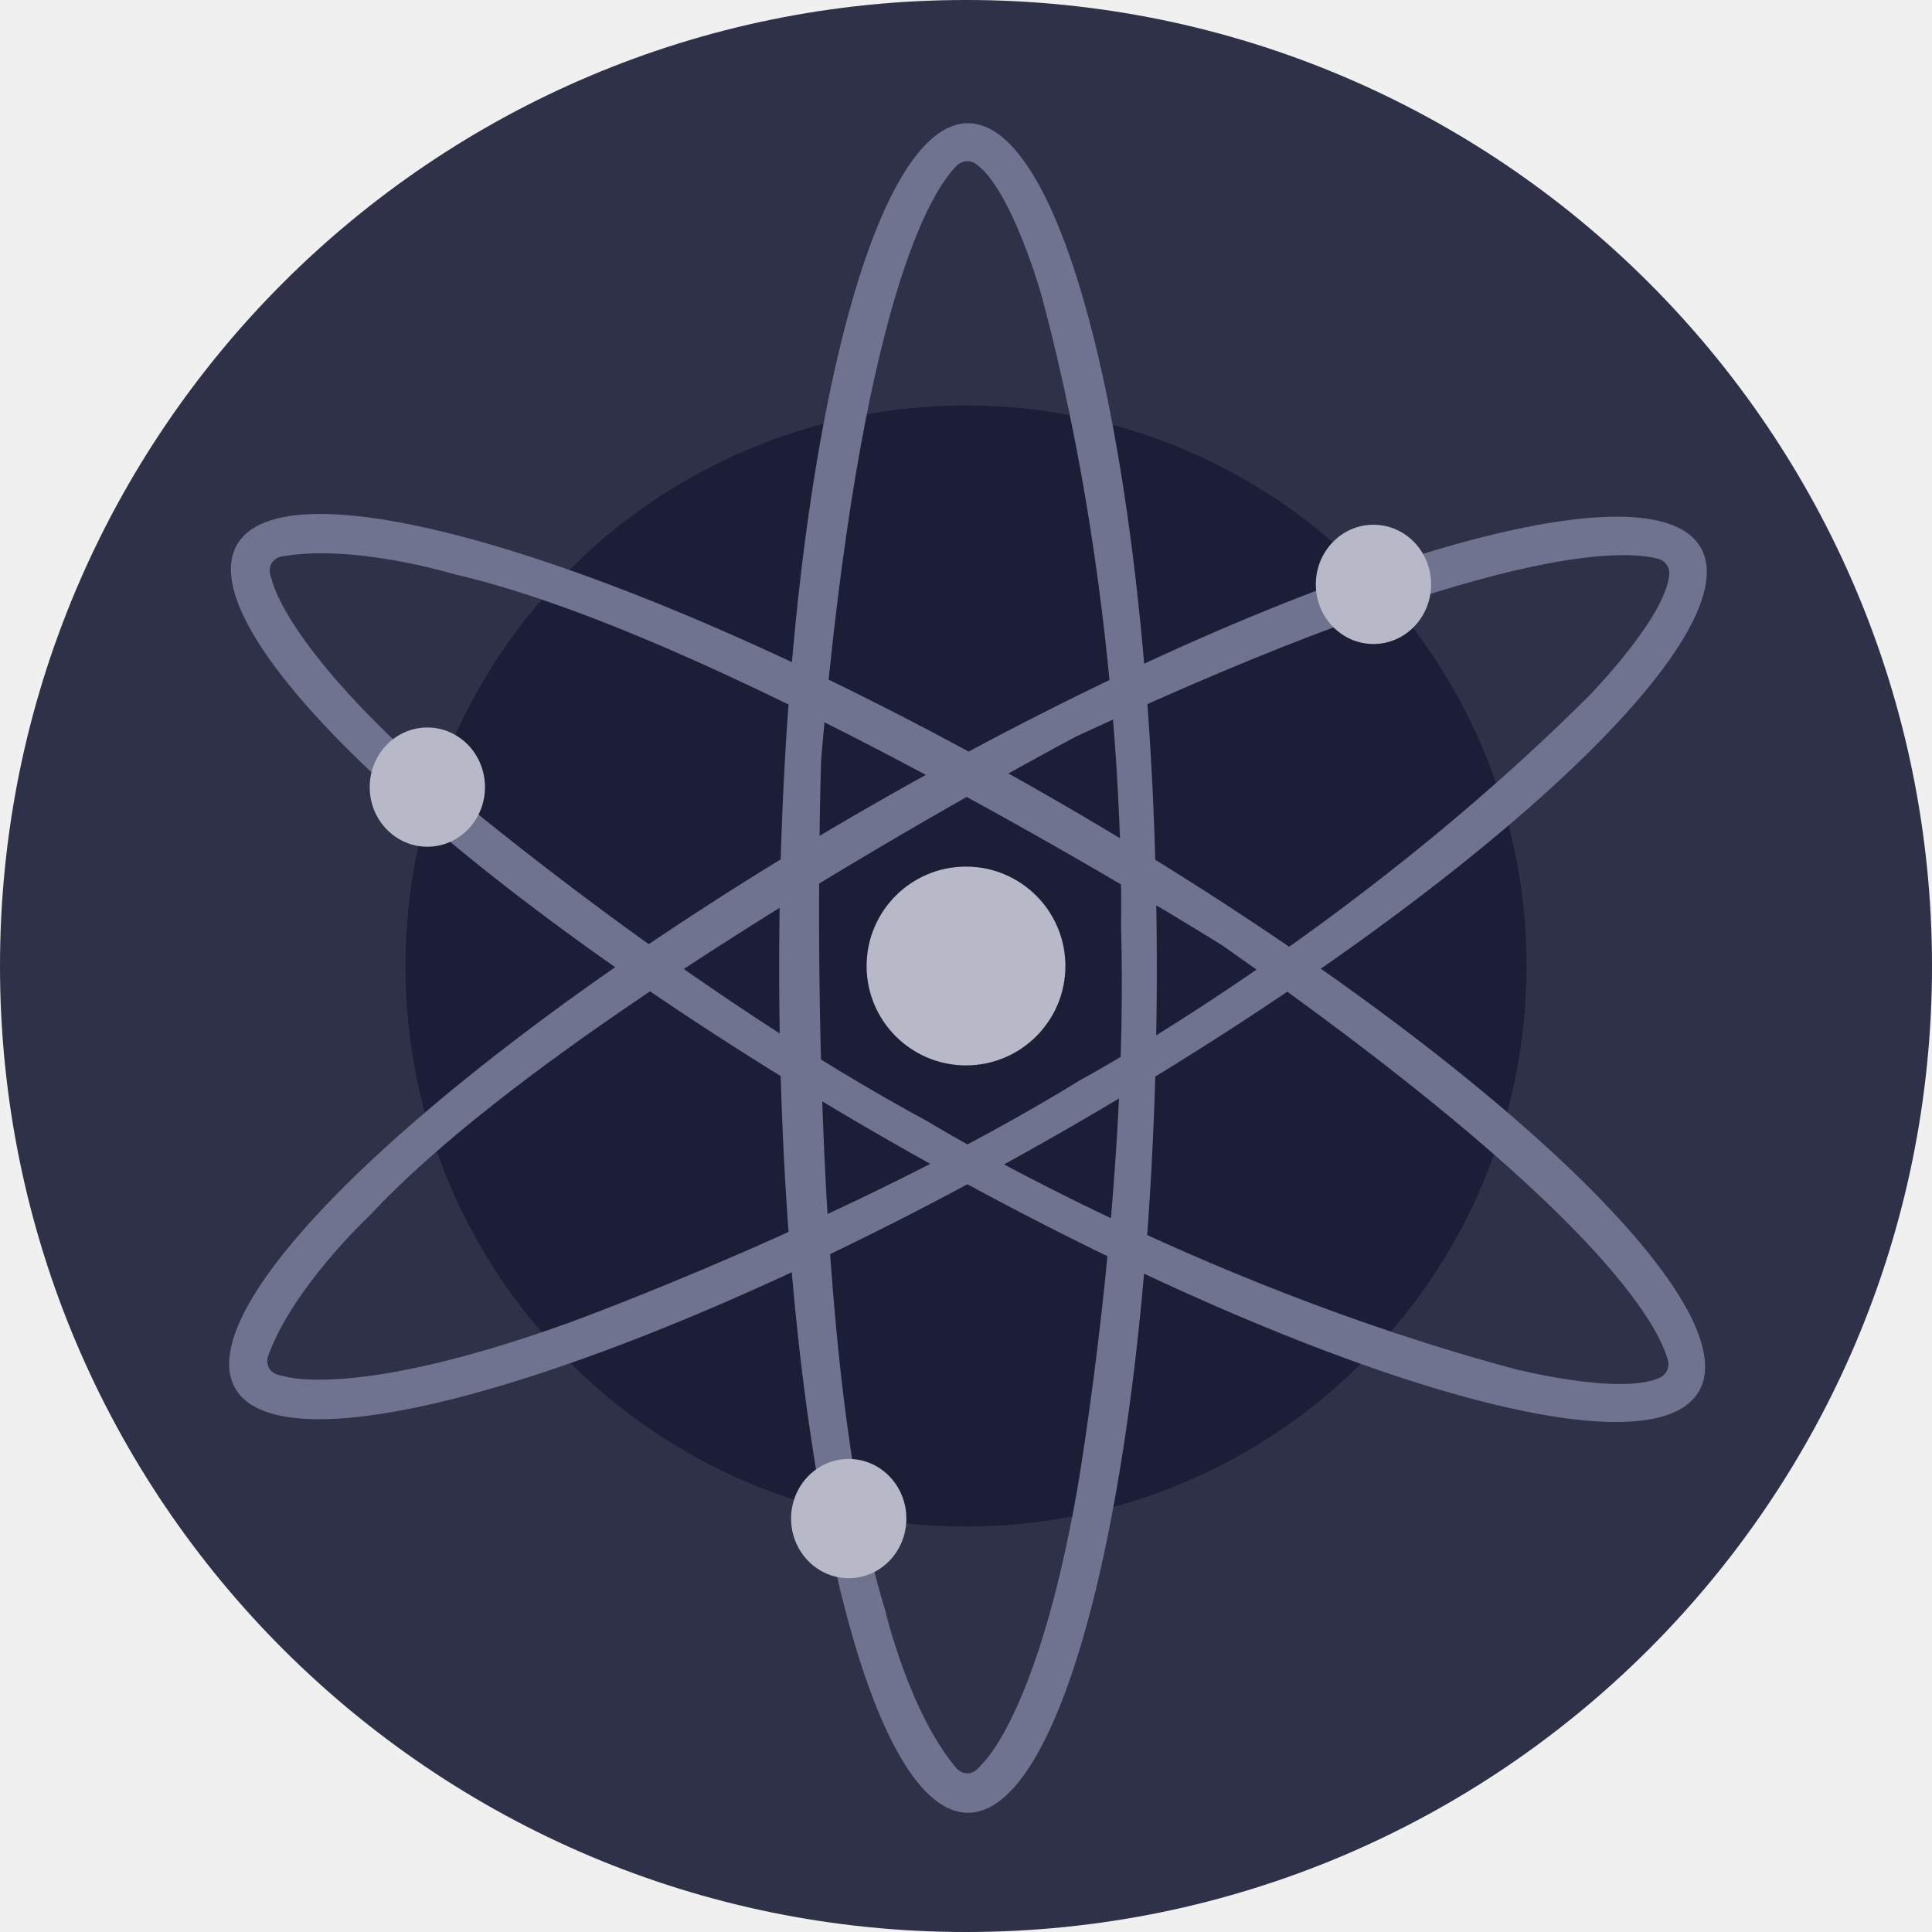
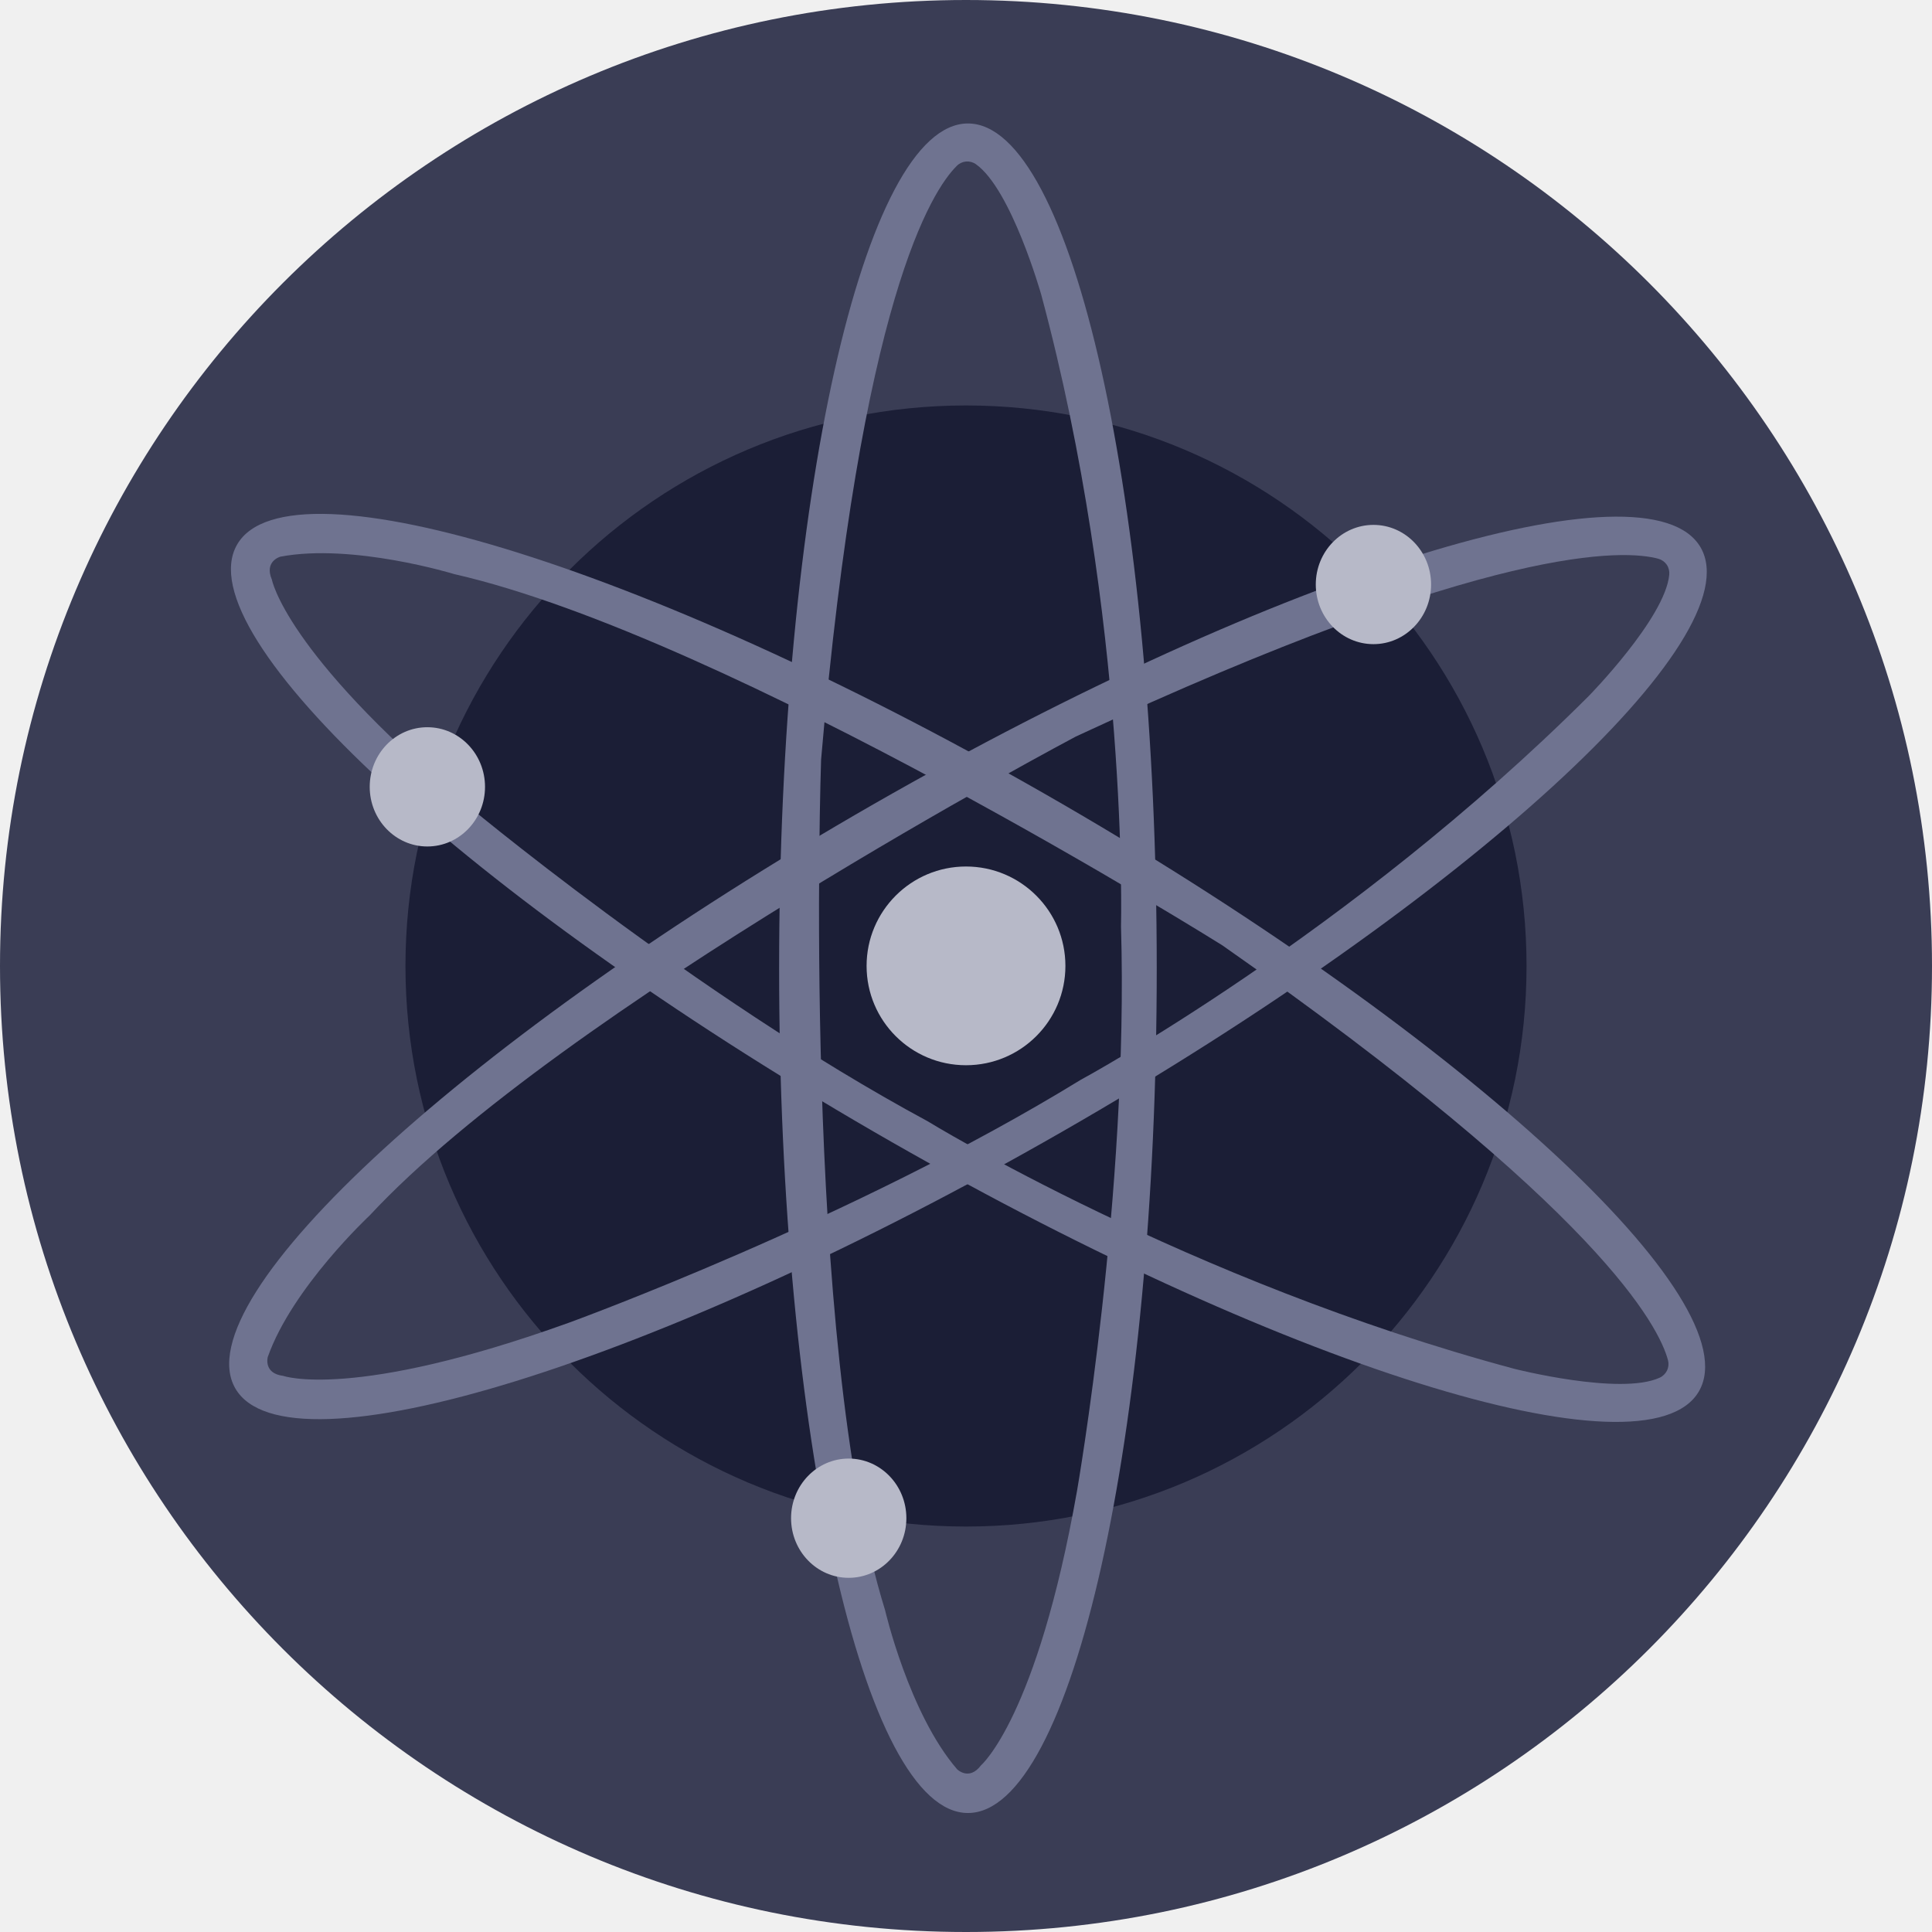
- <svg xmlns="http://www.w3.org/2000/svg" id="Layer_1" data-name="Layer 1" viewBox="0 0 2500 2500">
-   <circle cx="1250" cy="1250" r="1250" style="fill:#2e3148" />
-   <circle cx="1250" cy="1250" r="725.31" style="fill:#1b1e36" />
-   <path d="M1252.57,159.47c-134.93,0-244.34,489.4-244.34,1093.11s109.41,1093.11,244.34,1093.11,244.34-489.4,244.34-1093.11S1387.5,159.47,1252.57,159.47ZM1269.44,2284c-15.43,20.58-30.86,5.14-30.86,5.14-62.14-72-93.21-205.76-93.21-205.76-108.69-349.79-82.82-1100.82-82.82-1100.82,51.08-596.24,144-737.09,175.62-768.36a19.29,19.29,0,0,1,24.74-2c45.88,32.51,84.36,168.47,84.36,168.47,113.63,421.81,103.34,817.9,103.34,817.9,10.29,344.65-56.94,730.45-56.94,730.45C1341.92,2222.22,1269.44,2284,1269.44,2284Z" style="fill:#6f7390" />
-   <path d="M2200.72,708.59c-67.18-117.08-546.09,31.58-1070,332s-893.47,638.89-826.34,755.92,546.09-31.58,1070-332,893.47-638.89,826.34-755.92h0ZM366.36,1780.45c-25.72-3.24-19.91-24.38-19.91-24.38C378,1666.36,478.4,1572.84,478.4,1572.84c249.43-268.36,913.79-619.65,913.79-619.65,542.54-252.42,711.06-241.77,753.81-230a19.29,19.29,0,0,1,14,20.58c-5.14,56-104.17,157-104.17,157C1746.71,1209.36,1398,1397.58,1398,1397.58c-293.83,180.5-661.93,314.09-661.93,314.09-280.09,100.93-369.7,68.78-369.7,68.78h0Z" style="fill:#6f7390" />
-   <path d="M2198.35,1800.41c67.7-116.77-300.93-456.79-823-759.47S374.43,587.76,306.79,704.73s300.93,456.79,823.3,759.47S2130.71,1917.39,2198.35,1800.41ZM351.65,749.85c-10-23.71,11.11-29.42,11.11-29.42C456.22,702.78,587.5,743,587.5,743c357.15,81.33,994,480.25,994,480.25,490.33,343.11,565.53,494.24,576.8,537.14a19.29,19.29,0,0,1-10.7,22.43c-51.13,23.41-188.07-11.47-188.07-11.47-422.07-113.17-759.62-320.52-759.62-320.52-303.29-163.58-603.19-415.28-603.19-415.28-227.88-191.87-245-285.44-245-285.44Z" style="fill:#6f7390" />
-   <circle cx="1250" cy="1250" r="128.6" style="fill:#b7b9c8" />
-   <ellipse cx="1777.26" cy="756.17" rx="74.59" ry="77.16" style="fill:#b7b9c8" />
-   <ellipse cx="552.98" cy="1018.52" rx="74.59" ry="77.16" style="fill:#b7b9c8" />
-   <ellipse cx="1098.25" cy="1965.02" rx="74.59" ry="77.16" style="fill:#b7b9c8" />
+ <svg xmlns="http://www.w3.org/2000/svg" width="22" height="22" viewBox="0 0 22 22" fill="none">
+   <g clip-path="url(#clip0_48948_109690)">
+     <path d="M11 22C17.075 22 22 17.075 22 11C22 4.925 17.075 0 11 0C4.925 0 0 4.925 0 11C0 17.075 4.925 22 11 22Z" fill="#3A3D55" />
+     <path d="M11 17.383C14.525 17.383 17.383 14.525 17.383 11C17.383 7.475 14.525 4.617 11 4.617C7.475 4.617 4.617 7.475 4.617 11C4.617 14.525 7.475 17.383 11 17.383Z" fill="#1B1E36" />
+     <path d="M11.022 1.406C9.835 1.406 8.872 5.713 8.872 11.026C8.872 16.338 9.835 20.645 11.022 20.645C12.21 20.645 13.172 16.338 13.172 11.026C13.172 5.713 12.21 1.406 11.022 1.406ZM11.171 20.102C11.035 20.283 10.899 20.147 10.899 20.147C10.352 19.514 10.079 18.337 10.079 18.337C9.122 15.258 9.35 8.649 9.35 8.649C9.8 3.403 10.617 2.163 10.896 1.888C10.924 1.86 10.961 1.843 11.001 1.839C11.041 1.836 11.081 1.847 11.113 1.87C11.517 2.156 11.856 3.353 11.856 3.353C12.856 7.065 12.765 10.55 12.765 10.55C12.856 13.583 12.264 16.978 12.264 16.978C11.809 19.558 11.171 20.102 11.171 20.102Z" fill="#6F7390" />
+     <path d="M19.366 6.235C18.775 5.205 14.561 6.513 9.95 9.156C5.34 11.8 2.088 14.779 2.679 15.809C3.269 16.838 7.484 15.531 12.095 12.887C16.705 10.243 19.957 7.265 19.366 6.235ZM3.224 15.667C2.998 15.639 3.049 15.453 3.049 15.453C3.327 14.663 4.21 13.84 4.21 13.84C6.405 11.479 12.251 8.387 12.251 8.387C17.026 6.166 18.509 6.26 18.885 6.363C18.924 6.374 18.957 6.398 18.98 6.431C19.002 6.464 19.012 6.505 19.008 6.544C18.963 7.037 18.091 7.926 18.091 7.926C15.371 10.642 12.303 12.298 12.303 12.298C9.717 13.886 6.478 15.062 6.478 15.062C4.013 15.95 3.224 15.667 3.224 15.667H3.224Z" fill="#6F7390" />
+     <path d="M19.346 15.843C19.942 14.815 16.698 11.823 12.104 9.159C7.509 6.496 3.296 5.171 2.7 6.201C2.105 7.23 5.348 10.22 9.945 12.884C14.542 15.547 18.751 16.872 19.346 15.843ZM3.095 6.598C3.007 6.389 3.193 6.339 3.193 6.339C4.015 6.183 5.171 6.537 5.171 6.537C8.313 7.253 13.918 10.764 13.918 10.764C18.233 13.783 18.894 15.113 18.994 15.49C19.004 15.529 19 15.57 18.983 15.606C18.965 15.642 18.936 15.671 18.899 15.688C18.45 15.894 17.244 15.587 17.244 15.587C13.53 14.591 10.56 12.766 10.56 12.766C7.891 11.327 5.252 9.112 5.252 9.112C3.246 7.423 3.096 6.6 3.096 6.6L3.095 6.598Z" fill="#6F7390" />
+     <path d="M11 12.13C11.625 12.13 12.132 11.624 12.132 10.999C12.132 10.374 11.625 9.867 11 9.867C10.375 9.867 9.868 10.374 9.868 10.999C9.868 11.624 10.375 12.13 11 12.13Z" fill="#B7B9C8" />
+     <path d="M15.64 7.335C16.002 7.335 16.296 7.031 16.296 6.656C16.296 6.281 16.002 5.977 15.64 5.977C15.277 5.977 14.983 6.281 14.983 6.656C14.983 7.031 15.277 7.335 15.64 7.335Z" fill="#B7B9C8" />
+     <path d="M4.866 9.639C5.229 9.639 5.523 9.335 5.523 8.96C5.523 8.585 5.229 8.281 4.866 8.281C4.504 8.281 4.21 8.585 4.21 8.96C4.21 9.335 4.504 9.639 4.866 9.639Z" fill="#B7B9C8" />
+     <path d="M9.664 17.967C10.027 17.967 10.321 17.663 10.321 17.288C10.321 16.913 10.027 16.609 9.664 16.609C9.302 16.609 9.008 16.913 9.008 17.288C9.008 17.663 9.302 17.967 9.664 17.967Z" fill="#B7B9C8" />
+   </g>
+   <defs>
+     <clipPath id="clip0_48948_109690">
+       <rect width="22" height="22" fill="white" />
+     </clipPath>
+   </defs>
</svg>
